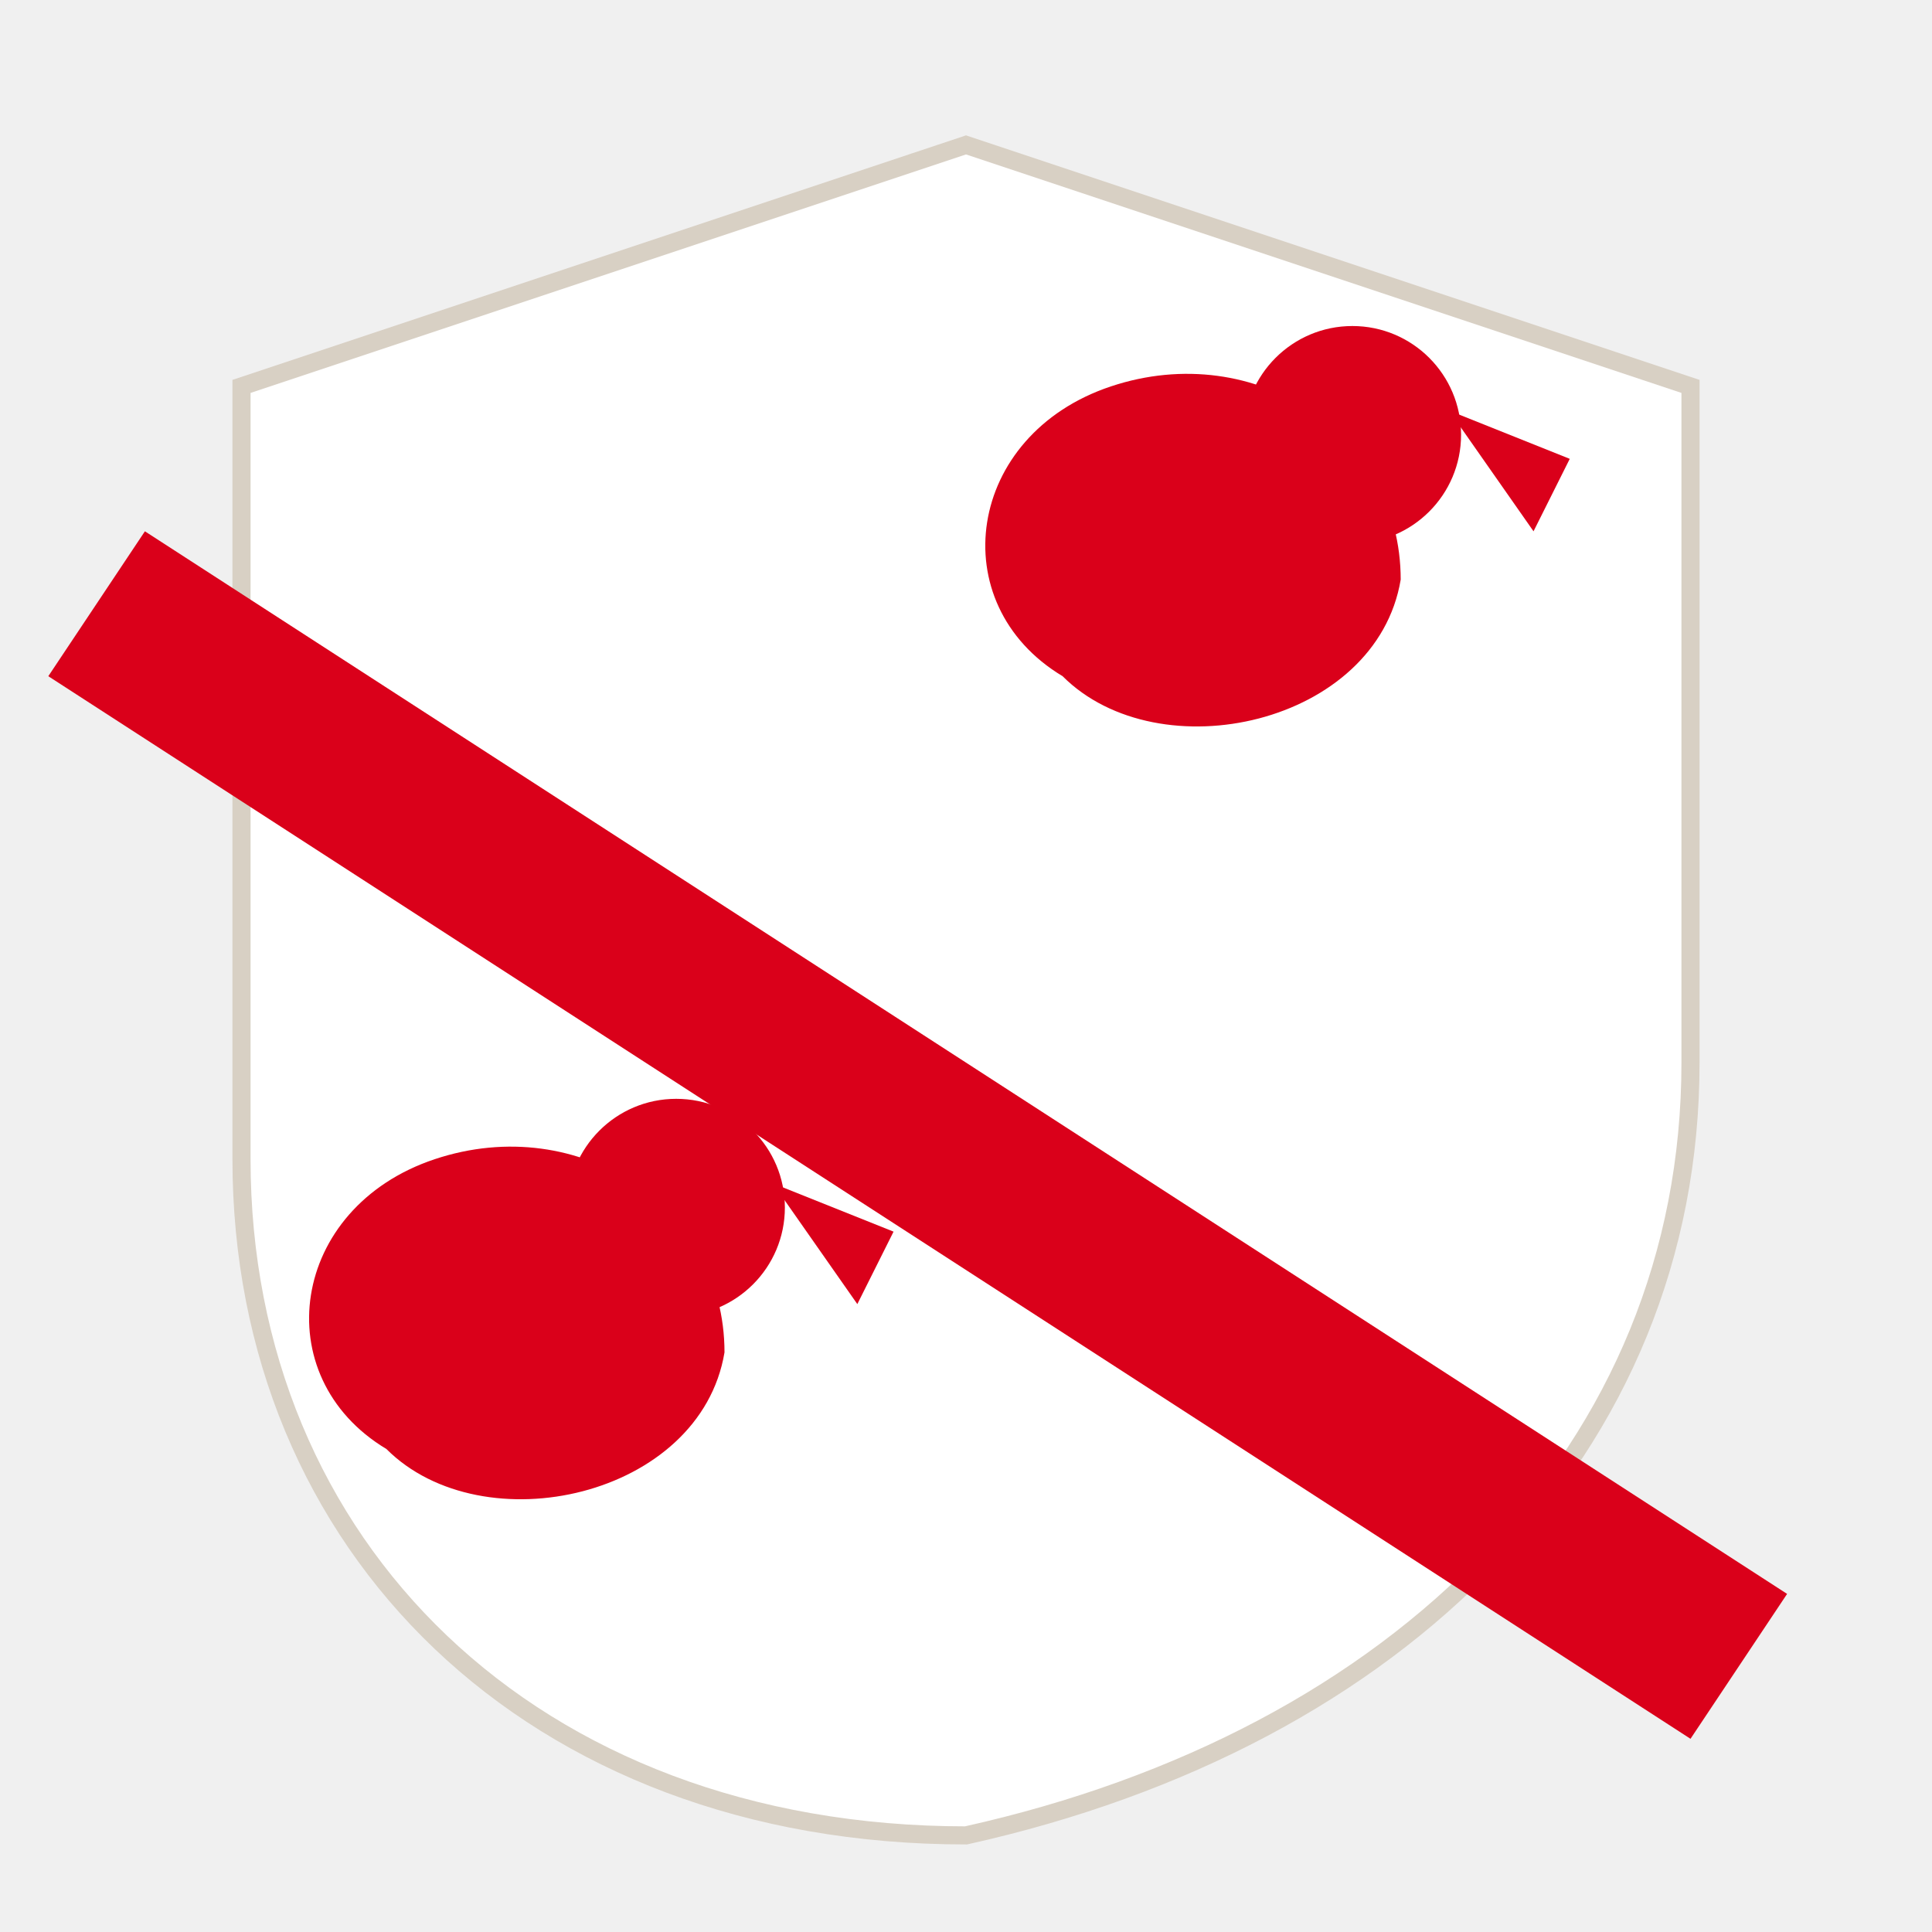
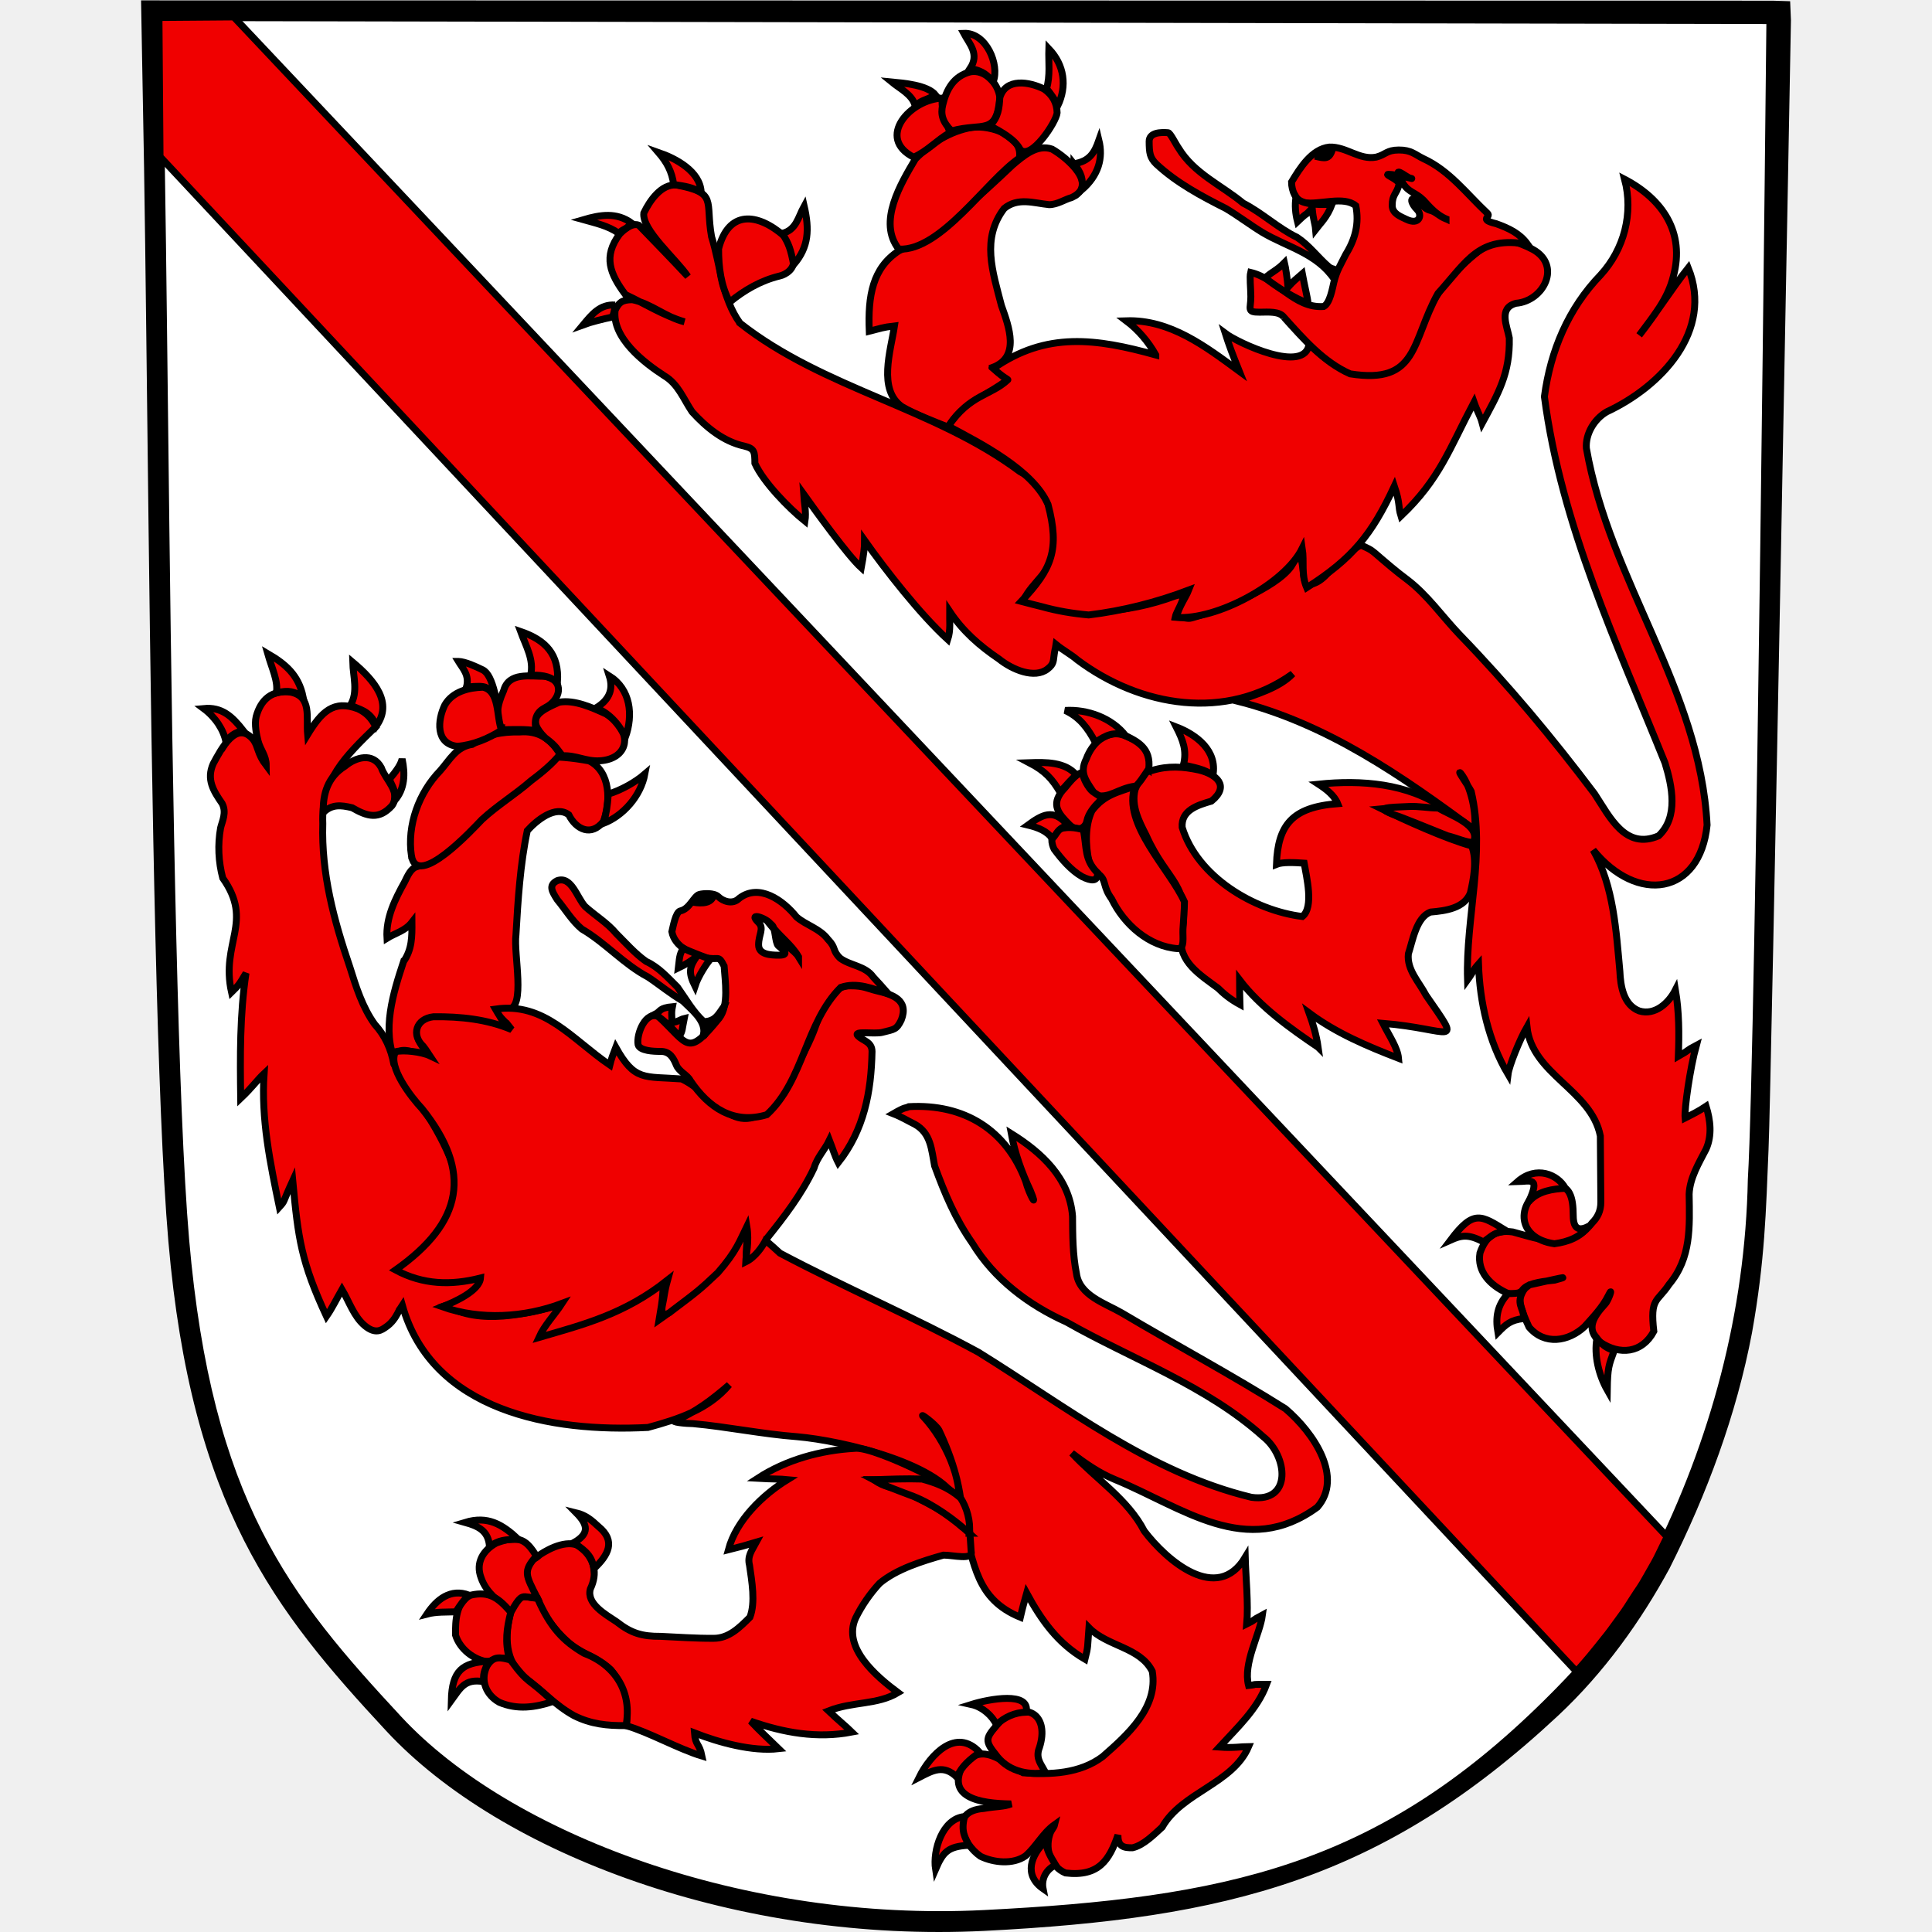
- <svg xmlns="http://www.w3.org/2000/svg" width="80" height="80" viewBox="0 0 80 80" fill="none" aria-hidden="true">
-   <path d="M40 6 70 16v28c0 16-12 28-30 32C22 76 10 64 10 48V16L40 6Z" fill="#fff" stroke="#d8d0c4" stroke-width="0.75" />
-   <path d="M6 22 L74 66 L70 72 L2 28 Z" fill="#DA001A" />
-   <g fill="#DA001A">
-     <path d="M46 16c6-2 12 2 12 8-1 6-10 8-14 4-5-3-4-10 2-12z" />
-     <circle cx="56" cy="18" r="4.5" />
-     <path d="M60 17l5 2-1.5 3" />
-     <path d="M18 48c6-2 12 2 12 8-1 6-10 8-14 4-5-3-4-10 2-12z" />
-     <circle cx="28" cy="50" r="4.5" />
-     <path d="M32 49l5 2-1.5 3" />
+ <svg xmlns="http://www.w3.org/2000/svg" width="80" height="80" viewBox="0 0 724.96 848.923" aria-hidden="true">
+   <g fill-rule="evenodd" transform="translate(-15.88614 -20.07183)">
+     <path d="m20.07 24.098 716.117-4.026-10.381 548.857s-12.221 145.09-115.147 223.6c-102.926 78.51-212.88 69.288-223.032 70.543-10.153 1.255-123.174 6.03-215.067-49.791-91.893-55.821-127.031-164.798-127.031-164.798s-11.858-55.167-14.716-96.431c-2.858-41.263-10.417-527.737-10.743-527.954z" fill="#fff" />
+     <path d="m15.886 20.24c.858 48.333.885 48.264 1.321 73.357.678 41.673 1.234 98.378 1.983 158.615 1.499 120.472 3.638 254.978 8.694 313.291 10.097 116.457 46.527 162.145 95.77 215.178 50.555 54.446 155.239 93.256 263.029 87.804 106.912-5.407 174.678-22.528 251.823-94.529 20.296-18.942 36.564-41.839 48.984-64.705 16.407-32.638 29.445-67.597 36.248-103.586 5.719-31.887 6.139-53.654 7.265-80.611 1.223-27.251 9.843-496.086 9.843-496.086l-.349-8.352-7.621-.259zm8.629 9.069 705.537 1.326s-4.494 447.122-8.146 507.607c-1.113 58.288-16.242 114.804-42.442 166.693-12.049 22.182-20.729 36.281-47.099 62.311-73.734 72.784-139.972 86.737-246.133 92.106-105.283 5.325-208.262-33.534-255.965-84.908-49.016-52.788-83.298-94.864-93.253-209.678-4.97-57.323-7.191-192.273-8.689-312.72-.749-60.223-1.305-116.891-1.983-158.614-.339-20.862-.722-37.946-1.146-49.95-.212-6.002-.426-10.745-.679-14.078-.003-.039.002-.056-.001-.095z" />
+     <g stroke="#000">
+       <path d="m686.49 695.367-629.896-667.86-32.846.253.471 61.152 622.369 665.62s4.58-5.003 9.334-10.993c4.875-6.141 3.919-4.788 7.746-10.04 3.98-5.461 3.59-4.763 7.252-10.517 3.757-5.902 3.401-4.772 6.617-10.517 3.137-5.604 3.62-6.137 5.588-10.296 2.03-4.289 3.365-6.803 3.365-6.803z" fill="#f00000" stroke-width="3.057" />
+       <path d="m389.861 181.593c12.461-4.469 7.394-17.937 4.071-27.275-3.895-15.033-8.869-29.371 1.194-42.64 6.067-4.97 12.978-2.356 19.78-1.675 3.685-.028 6.893-2.352 9.873-3.121 12.084-5.636-2.113-17.57-8.538-21.25-6.523-2.415-12.652 2.927-17.455 6.986-15.358 14.569-30.593 28.683-49.954 37.687-11.51 7.527-13.611 19.697-12.972 35.317 5.308-1.315 5.673-1.705 11.075-2.331-1.631 10.856-7.431 28.116 3.376 35.517 5.375 3.158 14.125 6.51 20.229 8.941 5.624-10.172 17.154-13.958 25.928-20.715-3.088-2.635-4.041-3.21-6.607-5.44z" fill="#f00000" stroke-width="3.045" />
+       <path d="m348.827 129.543c-9.425-11.919.976-28.898 7.307-39.642 6.843-6.873 15.315-12.26 25.015-13.896 7.818-.959 22.486 3.505 20.659 13.544-14.304 9.709-34.454 40.922-52.981 39.994z" fill="#f00000" stroke-width="3.045" />
+       <path d="m355.367 89.146c-16.566-8.428-1.708-25.443 12.741-25.981-1.105 4.219 1.889 10.881 3.162 15.201-5.714 3.249-9.847 8.114-15.904 10.78z" fill="#f00000" stroke-width="3.045" />
+       <path d="m365.053 61.862c-5.788 2.771-4.726 1.701-9.101 4.441-1.302-4.716-6.565-7.218-10.228-10.217 5.022.477 15.752 1.323 19.329 5.775z" fill="#f00000" stroke-width="3.045" />
+       <path d="m372.026 77.598c13.834-3.84 19.756 2.238 21.203-14.627-.601-6.149-6.621-12.593-13.029-11.319-7.279 1.906-10.454 7.744-12.068 14.557-.979 4.047-.104 7.452 3.894 11.389z" fill="#f00000" stroke-width="3.045" />
+       <path d="m380.188 50.13c4.185-6.349-.279-10.657-2.811-15.416 10.022-.415 15.763 13.949 12.966 21.189-2.781-2.739-4.263-4.642-10.155-5.773z" fill="#f00000" stroke-width="3.045" />
+       <path d="m388.822 75.294c3.82-3.683 4.13-7.917 4.407-12.323 2.568-8.827 13.029-6.979 19.415-3.791 3.699 2.572 5.676 6.034 5.759 10.449-.298 4.022-11.671 21.199-16.243 16.112-2.284-4.459-8.381-7.794-13.337-10.446z" fill="#f00000" stroke-width="3.045" />
+       <path d="m414.76 41.489c6.839 7.186 8.082 16.395 3.892 25.154-1.046-2.637-3.175-5.586-4.899-7.637 1.711-5.666.824-11.677 1.007-17.517z" fill="#f00000" stroke-width="3.045" />
+       <path d="m425.807 92.029c6.846-1.114 8.986-4.741 10.959-10.362 1.901 7.803-.045 15.339-7.552 21.864.85-4.733-.315-7.733-3.407-11.503z" fill="#f00000" stroke-width="3.045" />
+       <path d="m279.04 162.054c-8.079-11.321-8.442-25.136-12.473-37.967-2.853-15.917 2.796-19.24-15.4-22.72-6.679-.558-11.778 6.882-14.369 12.291-.924 7.493 14.271 20.295 19.349 27.888-7.114-7.634-14.348-15.046-21.592-22.542-3.294-1.35-7.749 3.266-8.344 3.871-7.474 9.965-4.258 17.569 2.489 26.625 8.618 4.052 16.799 9.261 25.975 11.98-8.231-1.995-14.643-8.032-22.913-9.72-4.738.036-5.97 1.349-7.577 4.626-1.394 12.114 12.535 22.929 21.537 28.762 6.178 3.612 8.532 10.322 12.303 15.892 6.202 6.839 13.795 13.076 22.954 15.049 4.475 1.082 4.587 2.53 4.626 7.577 3.75 8.293 14.896 19.692 22.004 25.407.624-4.019-.319-7.801-.584-11.869 5.327 7.458 19.365 26.923 25.316 32.347.966-5.215 1.508-8.943 1.485-11.999 9.387 13.233 24.47 32.536 36.516 43.515 1.35-4.12.768-8.214.818-12.384 5.787 8.711 13.063 15.089 21.685 20.942 5.873 4.73 15.674 8.829 21.349 4.403 3.029-2.362 2.43-3.621 2.992-6.874.739-4.282-.006.795.72-3.905 3.316 2.678 6.703 4.44 9.352 6.748 27.767 20.812 65.566 27.017 94.656 6.148-5.994 6.253-16.011 8.987-24.269 12.012 39.276 9.955 72.122 32.769 104.217 56.565.819-7.529-1.556-19.195-6.134-24.893-1.956-1.926 3.383 5.548 4.629 7.993 6.474 27.478-2.49 55.191-1.616 82.801 2.813-3.889 2.15-3.939 4.817-6.95.574 16.837 4.384 33.886 12.981 48.457.465-3.702 5.044-15.104 8.314-20.821 2.293 21.006 28.302 27.685 32.242 47.914.102 11.204.155 19.662.223 28.927.033 4.269-1.613 7.009-3.736 9.164-9.985 12.471-22.282 7.523-34.987 4.076-7.96-1.07-11.91 2.174-14.393 9.246-1.37 8.275 4.642 14.186 11.553 17.42 4.954 2.43 5.425.105 10.184-3.406 1.806-.32 22.986-5.319 11.089-2.087-15.193 1.539-19.242 3.828-11.26 20.641 6.802 8.069 17.274 6.392 24.359-.188 3.888-4.369 7.944-8.508 10.552-13.784 2.233-4.554.113 2.187-1.493 3.818-4.873 5.353-8.915 10.956-2.155 16.765 8.471 5.778 18.345 4.961 23.563-4.749-1.707-14.834 1.462-12.72 6.693-20.606 9.799-11.697 9.053-25.286 8.83-39.654.279-7.138 4.258-13.612 7.46-19.85 2.673-6.069 1.877-12.645-.009-18.784-3.102 2.097-6.083 3.548-9.231 5.153-.377-4.053 2.192-21.928 4.939-31.944-4.88 2.578-2.444 1.739-7.906 4.823.381-9.902.365-19.447-1.273-29.181-2.963 5.813-9.023 11.362-15.915 9.258-6.911-2.658-8.215-10.839-8.508-17.444-1.664-17.986-2.716-37.272-11.724-53.275 19.428 23.865 46.901 19.808 50.054-10.967-3.099-59.796-42.711-106.767-53.042-165.548-.468-6.334 3.494-12.913 9.012-16.056 24.112-11.27 46.849-35.599 35.746-63.211-7.611 9.555-14.011 19.995-21.541 29.606 6.199-8.409 12.542-15.755 15.025-25.999 5.158-19.141-4.76-33.821-21.444-42.553 3.937 14.943-.202 30.753-10.533 42.038-14.247 14.771-22.023 33.306-24.71 53.479 7.427 56.615 31.864 108.542 53.006 160.981 3.124 10.288 5.98 23.669-2.799 31.995-14.649 6.359-21.482-8.301-28.136-18.423-18.426-24.469-38.028-47.965-59.329-69.972-7.678-8.067-14.117-17.403-23.024-24.183-4.786-3.538-9.284-7.431-13.79-11.313-2.633-2.269-3.591-2.424-6.118-3.664-1.116-.547-5.108 3.129-7.105 4.147-5.033 3.222-7.287 8.981-12.564 11.896-5.35 2.679-5.722-.643-6.124-4.425-.971-9.122-1.527-8.615-5.347-2.338-6.917 9.617-30.744 18.866-42.84 22.312-2.83.835-1.702.233-8.035-.163.729-3.441 7.069-11.487.064-9.292-21.639 8.003-44.922 9.46-66.748 1.843 4.067-8.341 12.097-11.984 13.212-21.958.887-13.662-1.872-27.787-14.733-34.456-37.826-28.244-85.906-36.095-123.067-65.283z" fill="#f00000" stroke-width="3.045" />
+       <path d="m274.523 152.823c-3.898-7.396-4.873-15.22-4.869-23.431 4.337-16.975 16.93-15.968 28.886-5.551 1.992 1.961 3.105 6.857 3.882 9.867 1.103 4.27-3.181 7.066-6.031 7.659-8.196 1.995-15.388 6.153-21.867 11.457z" fill="#f00000" stroke-width="3.045" />
+       <path d="m297.607 122.642c6.26-1.572 6.983-7.163 9.655-12.004 2.312 10.164 2.109 17.904-4.616 25.718-1.308-6.679-2.1-9.227-5.039-13.715z" fill="#f00000" stroke-width="3.045" />
+       <path d="m262.001 104.522c-.456-9.174-11.021-14.781-18.788-17.476 3.704 4.302 5.938 8.409 6.706 14.075 5.762.872 7.908 1.24 12.083 3.401z" fill="#f00000" stroke-width="3.045" />
+       <path d="m231.531 118.147c-6.725-4.935-13.825-3.718-21.287-1.544 5.385 1.509 10.88 2.682 15.492 5.935 3.049-2.622 2.264-.909 5.795-4.391z" fill="#f00000" stroke-width="3.045" />
+       <path d="m224.168 154.103c-6.613-.439-10.234 4.147-14.016 8.691 3.139-1.166 9.059-2.632 12.534-3.351.352-.03 1.181-1.779 1.481-5.34z" fill="#f00000" stroke-width="3.045" />
+       <path d="m461.758 176.042c-3.281-5.835-7.637-10.971-13.006-15.024 19.347-.623 34.873 11.294 49.696 22.184-2.81-6.978-4.547-11.604-6.163-16.666 5.484 4.137 35.203 18.187 36.853 4.63 25.544 25.514 43.134 11.088 53.244-16.343 5.912-11.007 14.65-19.657 24.657-26.951 6.431-4.127 14.305-1.431 20.412 1.808 12.712 6.978 4.825 22.689-7.43 23.657-7.852 2.105-3.888 9.986-2.928 15.248.355 15.643-4.943 24.518-11.892 37.394-.832-3.145-2.201-5.101-3.613-9.182-10.953 20.72-15.005 33.711-32.096 50.02-1.404-4.595-.179-4.985-2.902-13.134-9.994 21.387-18.423 31.805-38.511 44.607-2.517-5.877-1.022-11.227-1.952-17.303-7.761 15.724-37.826 31.715-55.394 30.356 1.49-5.326 4.19-8.719 5.477-11.989-14.27 5.407-29.102 9.138-43.928 10.937-7.012-.628-13.809-1.752-20.582-3.648-5.558-1.344-3.202-.823-9.039-2.331 13.514-14.254 16.969-22.789 11.738-42.604-6.588-15.162-29.665-26.834-43.772-34.376 9.44-14.017 18.561-13.323 26.126-20.395.109-.111-3.131-1.755-6.282-5.033 23.282-16.19 45.049-13.118 71.287-5.861z" fill="#f00000" stroke-width="3.045" />
+       <path d="m518.059 159.452c-2.05-2.69-6.764-2.232-10.675-2.202-5.914.046-3.818-1.489-3.859-6.822-.031-4.077-.593-8.546-.082-10.657 11.935 2.794 18.976 15.884 32.089 14.978 2.754-1.404 3.829-7.977 4.485-10.692 1.247-5.157 2.92-7.502 5.235-12.221 4.152-6.71 5.947-13.526 4.403-21.349-5.364-4.454-15.699-.304-22.848-1.347-3.463-.665-5.368-5.137-5.399-9.094 3.672-6.115 8.912-14.539 16.63-15.354 7.468-.25 13.196 5.839 20.588 4.409 4.188-1.081 4.504-3.08 9.872-3.121 5.46-.042 7.076 1.953 10.686 3.724 11.706 5.336 19.228 15.628 28.353 24.142 1.695 1.669-4.196 2.594 3.841 4.538 5.555 2.006 10.305 4.22 13.772 9.029-21.408-3.865-26.505 7.3-39.42 21.619-11.797 21.202-8.448 40.066-38.553 35.315-11.771-5.181-20.629-15.479-29.12-24.898z" fill="#f00000" stroke-width="3.045" />
+       <path d="m589.286 116.272c-4.164-1.846-6.985-5.004-9.96-8.297-3.591-3.536-6.454-3.279-8.947-7.362-5.653-9.259 1.075-2.752 3.207-2.236 3.216.778-6.264-1.729-9.572-1.703-2.153.017 5.109 2.439 4.603 4.532-1 4.135-3.012 4.254-2.975 9.158.028 3.587 3.624 4.811 6.137 6.043 5.786 2.837 7.222-1.829 4.856-4.159-2.668-2.627-3.916-6.376.408-4.256.559.274 2.018 3.717 5.364 4.526 2.346.567 3.819 2.556 6.88 3.753z" fill="#fff" stroke-width="3.045" />
+       <path d="m539.217 109.82c-7.077.383-13.885-.051-15.843-3.175-.601 3.648-.249 7.252.655 10.815 5.424-5.166 2.472-1.631 6.449-5.841.484 5.317 1.228 6.222 1.501 9.293 2.273-2.951 4.993-5.287 7.238-11.092z" fill="#f00000" stroke-width="3.045" />
+       <path d="m528.67 153.28c-.247-2.486-1.635-8.057-2.536-12.956-2.892 2.489-3.954 3.344-6.246 5.879-.298-3.357-1.117-8.779-1.582-10.714-3.399 3.451-5.228 3.794-8.483 6.665 4.622 3.82 13.51 9.356 18.848 11.126z" fill="#f00000" stroke-width="3.045" />
+       <path d="m540.102 142.629c-7.705-11.277-20.607-13.981-31.464-20.407-5.434-3.314-10.589-7.261-16.068-10.534-10.81-5.454-21.696-11.254-30.601-19.557-2.811-2.768-3.082-4.821-3.121-9.872-.031-3.99 5.005-4.147 8.344-3.871.949.079 3.278 4.933 4.62 6.816 6.74 11.104 18.73 16.167 28.353 24.142 8.515 4.374 15.292 10.978 23.715 15.043 5.278 3.473 9.051 8.719 13.802 12.835 2.732 2.218 3.591-.692 2.421 5.405z" fill="#f00000" stroke-width="3.045" />
+       <path d="m533.093 480.236c-.753-5.364-2.323-10.461-3.978-15.089 12.009 8.938 25.475 14.573 39.304 19.942-.416-4.578-3.874-9.504-6.861-15.373 30.445 2.505 35.366 11.399 18.937-12.326-3.069-5.86-8.492-11.209-7.753-18.211 1.876-5.593 3.45-16.075 9.755-18.346 6.697-.569 14.747-1.67 17.476-8.344 1.363-5.937 3.097-14.521.57-20.724-11.366-3.121-29.902-11.543-39.66-16.341 7.599-.81 19.759.34 27.481-.147-15.99-11.059-36.288-12.577-55.106-10.642 3.38 2.194 6.97 4.92 8.431 8.562-20.1 1.501-26.275 9.433-26.919 26.66 2.624-1.054 7.715-.816 12.178-.508 1.014 5.991 4.382 19.333-.771 23.439-21.309-2.638-46.144-17.397-52.829-39.179-.526-7.614 6.961-9.792 12.853-11.518 8.264-6.72 2.2-11.799-5.434-13.661-7.181-1.542-13.533-1.958-20.553.158-6.526 1.685-5.284 3.815-7.548 8.432-1.798 7.139 1.73 13.956 4.846 20.068 9.615 21.429 19.823 20.949 15.444 44.483-1.496 11.036 8.521 17.003 16.162 22.714 2.344 2.308 5.109 4.718 9.624 7.187-.167-5.304-.122-4.8-.16-10.816 9.154 11.993 22.587 21.536 34.51 29.578z" fill="#f00000" stroke-width="3.045" />
+       <path d="m601.293 390.237c-3.152.066-7.08-1.902-11.442-2.957-6.875-2.706-13.687-5.586-20.618-8.215-13.287-4.486-5.167-4.159 3.771-4.62 4.308-.227 8.633.718 12.947.685 4.875 3.101 18.991 7.541 15.342 15.107z" fill="#f00000" stroke-width="3.045" />
+       <path d="m663.148 613.607c-2.352 6.46-2.851 7.262-3.013 17.248-3.694-6.545-5.905-15.316-4.534-22.735 2.157 2.82 4.057 4.188 7.547 5.487z" fill="#f00000" stroke-width="3.045" />
+       <path d="m623.459 599.416c-5.826.679-7.753 2.503-11.371 6.178-1.18-6.837-.227-12.142 4.477-17.127 5.193.014 4.889-.437 6.818-1.488-3.626 6.223.038 7.532.076 12.436z" fill="#f00000" stroke-width="3.045" />
+       <path d="m605.719 565.778c-6.649-3.608-9.794-2.868-14.468-.79 10.246-13.597 13.402-10.96 24.657-4.016-5.808.941-5.152 1.142-10.189 4.806z" fill="#f00000" stroke-width="3.045" />
+       <path d="m652.074 558.848c-3.972 2.115-6.839 1.675-6.886-4.515-.034-4.368-.388-7.508-1.599-9.884-1.717-3.368-5.554-4.487-9.164-3.736-14.898 6.677-14.828 23.444 2.483 25.864 6.171-.847 11.4-2.922 15.166-7.73z" fill="#f00000" stroke-width="3.045" />
+       <path d="m625.589 548.165c5.271-11.254.754-8.996-4.877-8.869 8.195-7.192 17.656-3.232 21.025 2.91-5.266.275-12.087 1.104-16.148 5.959z" fill="#f00000" stroke-width="3.045" />
+       <path d="m452.655 365.499c-7.851 2.79-13.531 3.759-18.949 10.804-3.101 6.553-2.83 15.062-1.352 22.087.786 3.043 3.439 4.866 5.096 6.498 2.485 2.447 1.138 4.985 4.928 10.172 5.438 11.207 16.345 20.929 29.097 21.853 3.026-.023 2.085-4.885 2.219-8.391.096-2.5.692-8.974.667-12.185-6.262-14.162-27.627-34.302-21.707-50.838z" fill="#f00000" stroke-width="3.045" />
+       <path d="m486.875 360.668c1.931-10.713-7.093-17.719-16.15-21.191 2.897 5.713 4.814 10.329 3.174 16.724 4.649 1.091 9.035 1.761 12.976 4.468z" fill="#f00000" stroke-width="3.045" />
+       <path d="m458.686 357.84c.949-8.874-4.514-11.907-11.536-15.137-7.647-1.588-13.485 4.17-15.904 10.78-3.503 6.88.608 10.316 3.929 15.956 6.178 1.715 9.894-2.932 17.479-3.941.946.229 4.713-5.685 6.031-7.659z" fill="#f00000" stroke-width="3.045" />
+       <path d="m421.948 332.239c6.46 3.005 9.995 7.842 13.253 14.03 4.722-3.238 8.327-4.978 13.455-2.764-6.128-7.999-16.95-11.855-26.708-11.266z" fill="#f00000" stroke-width="3.045" />
+       <path d="m429.771 359.426c-3.724.717-6.539 5.517-9.055 8.071-5.089 6.293-1.695 10.127 3.141 14.971 3.53 3.477 7.013 1.389 7.601-1.581.691-3.491 3.352-6.473 5.264-8.415 2.314-2.35.328-2.252-2.85-4.724-1.518-1.181-4.523-6.122-4.101-8.323z" fill="#f00000" stroke-width="3.045" />
+       <path d="m426.897 360.654c-4.886-5.881-13.679-5.702-20.759-5.455 7.223 3.765 10.191 7.355 13.511 12.874 3.222-3.297 4.663-5.449 7.248-7.419z" fill="#f00000" stroke-width="3.045" />
+       <path d="m429.964 384.705c-3.378-1.06-7.993-1.658-11.418.088-3.595 1.832-2.527 6.287-1.458 8.385 3.27 4.428 7.418 9.309 12.273 12.086 4.144 2.032 6.869 2.279 6.839-1.575-5.867-5.879-4.709-10.842-6.236-18.984z" fill="#f00000" stroke-width="3.045" />
+       <path d="m416.292 388.617c-2.2-3.39-6.426-4.973-10.704-6.008 6.137-4.466 11.173-7.544 17.486.015-4.694 1.637-4.558 3.643-6.782 5.993z" fill="#f00000" stroke-width="3.045" />
+       <path d="m119.021 339.425c-1.905-3.96-4.29-6.178-7.677-7.838-10.914-4.2-16.204 1.326-22.267 11.244-.673-7.608 1.964-16.739-7.48-18.628-8.225-1.043-13.088 3.211-15.142 10.774-.836 3.456.184 8.096.843 10.651 1.041 4.03 3.563 6.31 3.597 10.825-3.972-5.247-3.393-8.091-5.602-11.257-7.439-9.138-14.263 4.12-17.711 10.48-3.074 6.956.161 12.016 3.941 17.479 2.022 3.968.024 7.757-.679 10.663-1.332 7.331-.96 14.888.931 22.07 13.751 19.394-.993 28.263 3.852 50.184 3.403-3.329 3.332-3.354 6.366-8.392-2.728 18.297-2.584 36.509-2.334 54.995 5.164-4.905 7.229-8.034 10.287-10.903-1.347 20.004 2.665 39.259 6.696 58.673 2.699-2.991 1.134-1.242 5.891-11.63 2.393 25.699 3.735 35.706 14.825 59.637 2.5-3.597 4.072-6.982 6.815-11.784 3.196 5.434 5.245 11.928 10.019 15.909 4.866 4.058 7.582 1.715 9.141.691 2.753-1.809 4.31-4.302 5.282-6.131 2.195-4.132-1.032 1.366 2.086-3.484 13.099 46.626 65.659 55.856 107.923 53.642 13.313-3.636 26.526-7.865 35.675-18.731-7.094 6.161-15.32 12.448-23.519 15.592-3.063.791 5.07 1.483 7.624 1.464 15.311 1.411 30.384 4.582 45.72 5.738 19.996 1.697 65.647 12.43 71.029 29.904 1.557-10.636-5.434-27.891-15.524-38.705-2.177-2.144 5.51 3.315 6.898 6.037 5.981 12.618 10.192 26.253 10.207 40.269 5.487 18.557 5.99 33.81 25.508 41.844 1.159-4.98 1.789-7.025 2.783-10.593 6.513 11.914 13.619 22.03 25.615 29.013 1.488-5.867 1.049-4.867 1.747-13.841 8.124 8.33 22.415 8.465 27.83 19.164 2.71 15.857-10.817 27.858-21.788 37.47-9.931 7.489-22.949 8.055-34.964 7.121-11.024-5.831-17.069-12.729-25.917-4.368-8.77 15.234 6.755 17.871 20.665 18.045-2.913 1.246-6.924 1.074-12.107 2.006-14.91 1.094-9.832 15.07-1.391 21.003 5.803 2.825 14.271 3.708 19.792-.152 4.895-4.258 7.503-9.986 12.835-13.802-.4 1.655-1.531 2.137-2.248 4.585-2.038 6.682.638 14.02 6.98 16.694 14.789 1.769 19.327-5.857 23.07-16.665-.12 5.152 2.66 5.659 6.402 5.595 4.797-1.089 9.294-5.692 13.004-9.05 8.812-15.444 31.026-19.035 38.01-35.424-3.552.027-6.481.708-12.88.241 7.708-8.402 16.721-16.644 20.764-27.578-8.96.069-2.319-.082-7.922.494-2.49-9.821 4.92-22.185 6.102-30.986-5.472 2.905-2.23 1.676-6.907 3.989.796-8.909-.436-20.658-.664-29.282-12.376 20.567-34.6 1.289-44.356-11.571-7.255-14.052-21.252-22.807-31.813-34.245 5.898 4.524 11.959 8.73 18.696 11.508 30.195 12.444 57.986 35.104 89.163 12.255 11.4-13.066-1.302-32.458-14.036-43.284-23.401-14.746-47.993-27.887-71.884-42.077-7.34-4.252-18.658-7.657-19.927-17.356-1.665-8.296-1.651-16.663-1.716-25.109-1.31-16.736-13.501-27.958-26.924-36.334 1.61 8.794 4.614 17.01 8.402 25.089 3.636 8.912-.619 1.458-2.043-4.057-8.485-22.754-27.063-34.226-51.365-32.865-1.744.889-1.067-.233-6.828 3.098 3.862 1.51 6.085 2.984 9.373 4.596 7.211 3.943 7.391 11.271 8.776 18.33 4.458 12.183 9.099 23.279 16.546 33.902 9.613 15.798 24.675 27.2 41.376 34.7 28.654 16.27 61.631 28.05 86.411 50.34 10.872 8.479 12.897 29.202-5.123 26.684-44.864-10.833-81.55-39.986-120.011-63.784-28.563-15.505-58.45-28.286-87.12-43.483-.218-.215-5.941-5.474-6.131-5.282-4.194 2.246-9.253 14.108-8.719 4.635.204-3.809 1.189-15.129.293-11.421-6.906 13.569-25.297 32.168-38.573 41.375 1.672-9.698 1.998-13.378 1.46-16.728-15.212 11.751-34.559 18.325-53.077 23.571 3.746-5.786 6.372-10.233 8.811-13.523-15.942 4.105-35.609 9.075-50.907.392 4.757-1.474 8.856-3.714 12.506-7.138 9.034-10.751 6.572-4.246-3.457-4.065-10.402 1.067-20.229-.519-29.631-4.72 47.172-21.98 20.668-55.845-2.283-90.229-1.255-6.691-3.872-12.481-8.443-17.503-5.282-7.323-8.169-16.422-10.851-25.038-7.067-20.737-12.587-41.243-11.905-63.094-.764-19.088 9.634-29.309 23.275-42.526z" fill="#f00000" stroke-width="3.045" />
+       <path d="m378.292 693.418c-1.137-2.875-6.372-4.764-8.426-6.787-2.679-2.638-4.748-5.362-7.665-6.792-3.041-1.491-4.587-3.009-7.642-3.747-3.791-.917-6.125-2.051-9.919-2.969-3.261-.789-7.246-1.562-9.914-2.207-3.708-.897 7.719.104 11.413-.849 3.727-.962 9.467.01 12.185.667 4.067.984 6.519 2.164 10.681 2.963 3.146.604 4.489 3.665 6.131 5.282 2.52 2.481 3.007 5.738 3.876 9.105.323 1.249-.66 5.019-.72 5.334z" fill="#f00000" stroke-width="3.045" />
+       <path d="m380.64 701.774c1.023 3.962-8.076 1.585-12.168 1.616-9.072 2.549-20.72 6.157-28.072 12.397-4.145 4.439-7.862 9.822-10.54 15.307-5.899 13.006 9.185 25.652 18.635 32.714-9.176 5.488-19.778 3.801-30.536 8.037 3.945 3.773 7.812 6.911 10.244 9.306-15.247 2.94-30.009.262-44.431-4.787 3.896 4.213 8.178 8.053 12.273 12.086-11.606 1.316-26.195-2.711-37.001-6.937.433 5.721 2.146 4.392 3.303 10.175-10.4-3.155-23.492-10.565-33.173-13.309.786-9.012-.96-17.431-6.822-24.576-4.973-4.804-11.789-6.77-17.272-10.87-6.692-5.356-13.046-13.97-16.134-22.173-1.83-3.556-4.179-5.026-3.795-10.481.441-6.262 1.746-3.028 5.944-7.045 4.746-3.186 13.202-7.137 18.246-3.186 5.757 5.258 7.293 11.182 3.947 18.24-1.756 6.477 6.677 11.136 11.53 14.375 6.446 5.082 11.248 6.476 19.395 6.42 7.623.345 15.368.925 23.292.864 6.664.021 11.473-4.816 15.915-9.258 2.513-6.471.837-15.831-.176-22.837-1.038-4.021.977-6.414 2.98-10.144-3.981 1.213-7.832 2.258-12.277 3.349 3.464-12.978 15.101-24.155 25.992-30.847-3.389-.343-6.338-.168-13.134-.56 12.604-8.183 27.585-12.289 42.48-13.158 9.122-1.422 56.419 23.28 32.85 14.972-8.022-.901-16.216-1.064-24.31-1.194 4.869 3.479 8.114 3.288 13.682 5.082 8.289 4.761 17.587 8.247 24.476 15.037 4.326 4.26 3.474-5.947 4.655 11.383z" fill="#f00000" stroke-width="3.045" />
+       <path d="m379.841 693.775c-6.487-5.924-15.951-12.807-24.509-16.167-6.104-2.333-11.812-4.281-17.6-7.324 7.113-.254 14.233-.555 21.347-.317 6.045 1.677 11.602 3.71 16.811 8.244 2.814 3.985 4.594 10.627 3.95 15.564z" fill="#f00000" stroke-width="3.045" />
+       <path d="m413.362 798.965c-2.088-3.804-4.087-5.879-3.121-9.872 5.126-13.936-3.454-22.067-16.091-13.579-6.699 7.892-8.299 8.603-2.928 15.248 5.151 7.318 13.615 9.456 22.14 8.203z" fill="#f00000" stroke-width="3.045" />
+       <path d="m404.784 772.386c1.994-9.142-16.155-5.848-24.07-3.363 4.911 1.086 9.186 4.94 11.026 8.895 3.749-3.452 7.95-5.338 13.043-5.532z" fill="#f00000" stroke-width="3.045" />
+       <path d="m384.365 790.053c-10.309-11.138-21.68 1.002-26.632 11.042 5.887-3.02 10.745-5.905 16.63-.145 2.144-5.04 5.969-7.99 10.002-10.897z" fill="#f00000" stroke-width="3.045" />
+       <path d="m377.731 818.271c-9.772.883-14.022 14.867-12.753 23.189 3.298-7.644 5.449-10.061 14.567-10.571-1.321-3.317-3.599-5.713-1.814-12.617z" fill="#f00000" stroke-width="3.045" />
+       <path d="m412.233 849.978c-.749-3.795.827-8.19 5.482-10.434-2.627-4.345-3.949-6.737-4.318-10.593-6.542 6.313-9.788 14.975-1.164 21.027z" fill="#f00000" stroke-width="3.045" />
+       <path d="m228.976 778.308c-8.421.079-15.424-.655-22.872-4.391-8.041-4.416-14.161-11.229-21.443-16.583-9.103-7.158-9.023-18.66-6.313-28.88 4.042-8.928 4.923-6.813 11.773-6.009 5.63 12.841 11.392 18.8 20.339 24.032 14.077 5.349 21.239 17.206 18.516 31.831z" fill="#f00000" stroke-width="3.045" />
+       <path d="m178.348 728.454c-5.009-4.621-10.796-8.405-13.058-15.125-2.493-6.583.877-12.125 6.734-15.277 10.703-3.964 13.42-.668 17.576 5.709-5.98 6.781-4.696 8.398.326 18.308-6.893.22-6.052-3.116-11.578 6.386z" fill="#f00000" stroke-width="3.045" />
+       <path d="m178.348 728.454c-5.304-6.06-9.295-9.368-17.567-7.477-6.569 2.851-6.797 11.41-6.716 17.561 1.958 6.24 8.097 10.943 14.425 11.789 2.887-1.458 5.586-1.994 9.255-1.314-2.064-7.503-1.185-13.357.603-20.559z" fill="#f00000" stroke-width="3.045" />
+       <path d="m178.227 749.457c-4.004-.952-7.366-2.268-10.355 2.677-3.187 6.595-.103 12.879 5.452 15.945 7.867 3.357 15.695 2.259 23.547-.345-11.13-10.765-10.446-7.038-18.644-18.277z" fill="#f00000" stroke-width="3.045" />
+       <path d="m166.403 758.997c-8.29-1.447-10.25 2.837-14.19 8.234.302-13.165 4.897-16.624 16.436-17.222-2.24 4.688-2.389 5.66-2.246 8.988z" fill="#f00000" stroke-width="3.045" />
+       <path d="m160.02 720.983c-8.172-3.069-14.213 1.853-18.546 8.327 4.095-1.075 8.482-.85 12.738-.993 1.992-3.116 3.476-5.291 5.808-7.335z" fill="#f00000" stroke-width="3.045" />
+       <path d="m168.99 699.574c-.482-6.851-4.854-8.904-10.739-10.551 10.01-3.016 16.34.83 23.47 7.454-6.1.04-8.42.273-12.731 3.097z" fill="#f00000" stroke-width="3.045" />
+       <path d="m205.961 697.947c6.992-3.92 6.386-7.813 1.144-13.138 4.105.992 6.757 3.197 9.778 6.046 7.811 6.346 4.248 12.65-2.039 18.509-.747-5.296-3.243-7.698-8.883-11.417z" fill="#f00000" stroke-width="3.045" />
+       <path d="m95.957 377.087c3.75-3.625 7.58-3.319 12.677-2.087 6.661 3.846 11.777 5.385 17.502-.896 4.153-5.865-2.83-11.27-4.696-16.712-3.691-6.857-11.259-4.617-15.992-.638-7.411 4.615-9.77 12.022-9.491 20.333z" fill="#f00000" stroke-width="3.045" />
+       <path d="m127.197 371.973c4.668-5.204 4.792-11.924 3.398-18.391-.628 2.597-2.432 5.114-5.62 8.918 1.795 4.112 2.9 5.1 2.222 9.473z" fill="#f00000" stroke-width="3.045" />
+       <path d="m119.315 338.957c7.148-10.008-.528-19.614-10.413-27.906.178 6.398 2.448 13.046-.992 18.833 3.839 2.11 8.441 2.181 11.404 9.073z" fill="#f00000" stroke-width="3.045" />
+       <path d="m87.091 326.272c-2.006-9.496-7.515-14.304-15.566-19.008 1.88 6.613 4.73 12.171 3.801 17.276 5.536-1.417 7.974-.533 11.766 1.732z" fill="#f00000" stroke-width="3.045" />
+       <path d="m60.877 341.18c-5.007-6.397-9.48-10.537-17.494-9.783 5.296 3.942 8.8 9.421 9.813 14.742 1.344-2.282 4.042-4.519 7.681-4.959z" fill="#f00000" stroke-width="3.045" />
+       <path d="m131.231 442.579c3.756-5.393 3.723-11.034 3.677-17.253-2.952 3.798-7.332 4.74-10.963 7.003-.531-9.01 3.514-17.094 7.777-24.773 1.259-2.568 2.679-5.968 5.348-6.657 37.028-10.692 13.319-57.883 75.698-46.495 9.531 4.696 9.494 18.066 6.295 26.596-5.305 6.796-12.043 3.546-15.248-2.928-5.85-4.385-14.168 2.519-18.217 6.992-3.122 14.757-4.099 30.521-4.977 45.715-1.136 8.51 4.522 32.432-3.554 32.762-7.714.7-1.147 6.425 1.593 9.123-7.374-3.41-52.887-12.019-38.764 7.911 5.264 8.843-13.241-6.21-12.133 6.184-6.301-13.831-1.071-30.459 3.466-44.18z" fill="#f00000" stroke-width="3.045" />
+       <path d="m134.679 396.115c-1.975-13.494 3.267-27.709 12.654-37.4 4.291-4.836 6.966-10.453 14.064-11.562 6.969-4.428 12.636-5.561 20.824-5.454 8.203-.655 13.593 2.912 17.77 9.8-3.171 4.104-8.505 8.462-12.817 11.674-6.944 6.054-14.729 10.76-21.533 17.04-3.933 4.102-28.407 30.652-30.961 15.903z" fill="#f00000" stroke-width="3.045" />
+       <path d="m193.377 344.185c-8.415-8.383-2.976-11.493 6.252-15.562 6.74-1.177 14.462 2.372 20.594 5.17 12.652 7.989 9.698 19.934-2.887 20.577-5.969.335-10.341-2.519-16.24-2.204-2.607-2.986-2.265-3.88-7.719-7.981z" fill="#f00000" stroke-width="3.045" />
+       <path d="m189.548 341.17c-4.813-.794-9.671-.51-14.858-.47-3.184-5.388-2.565-10.298.539-17.217 2.241-8.192 11.55-6.179 18.223-6.231 8.805 1.886 6.722 10.426.106 13.702-3.545 1.807-5.312 4.679-4.009 10.216z" fill="#f00000" stroke-width="3.045" />
+       <path d="m174.305 340.909c-5.86 3.727-12.47 6.521-19.442 7.091-9.675-1.071-8.74-11.571-5.469-18.228 3.459-5.852 10.363-7.539 16.688-7.741 7.492 1.562 5.892 13.022 8.223 18.879z" fill="#f00000" stroke-width="3.045" />
+       <path d="m155.337 310.694c3.023.089 7.707 2.263 10.686 3.724 2.372 1.163 3.946 4.904 5.228 9.794-4.438-1.67-2.102-3.279-12.383-2.228 1.448-5.212-1.639-8.189-3.532-11.29z" fill="#f00000" stroke-width="3.045" />
+       <path d="m187.032 316.729c1.702-6.585-2.182-13.083-4.391-19.187 11.142 3.802 17.011 10.092 16.232 22.198-3.053-1.97-5.28-3.148-11.841-3.011z" fill="#f00000" stroke-width="3.045" />
+       <path d="m221.616 317.035c2.105 6.574-.584 10.927-5.851 14.125 6.369 2.298 11.061 8.442 12.881 13.062 3.644-10.076 2.326-21.305-7.029-27.187z" fill="#f00000" stroke-width="3.045" />
+       <path d="m219.043 381.882c8.862-3.448 16.42-12.184 18.22-21.713-4.282 3.688-10.648 7.214-16.08 8.814-.409 5.505-.843 8.363-2.14 12.899z" fill="#f00000" stroke-width="3.045" />
+       <path d="m290.516 564.678c8.002-9.976 15.56-19.705 21.074-31.374 1.316-4.638 4.728-8.006 6.757-12.232 1.556 3.972 2.277 6.718 3.882 9.867 11.356-14.39 14.503-31.093 14.849-48.836-.033-4.288-3.98-4.674-6.143-6.804-2.557-2.518 7.171-.707 10.645-1.605 5.323-1.374 6.234-1.114 8.332-5.393 3.483-8.854-3.803-11.263-10.757-12.859-3.972-.961-5.814-2.239-11.436-2.196-6.91-.169-10.735 5.937-13.614 11.524-2.932 12.813-10.726 23.548-15.584 35.577-20.66 24.931-28.684 1.605-45.091-6.182-16.623-1.217-20.556 1.102-28.954-13.912-1.251 3.271-1.955 5.092-2.613 7.785-16.719-11.414-28.692-27.724-50.267-24.573 2.126 3.687 2.004 3.361 4.757 6.171 1.08 1.102-1.645-2.214 2.378 2.848-10.836-4.58-22.616-5.785-34.373-5.646-7.782.897-9.736 8.043-4.468 12.976 1.476 2.069.37.309 2.914 4.162-3.599-1.703-11.571-2.69-15.076-1.785-3.724 6.451 7.02 20.177 11.612 25.032 22.26 27.833 18.001 49.933-11.634 70.888 12.097 6.498 24.411 6.822 37.329 3.519-.459 5.61-11.328 10.5-16.79 12.635 16.847 5.926 36.003 4.752 52.655-1.493-3.291 5.045-7.723 9.498-10.211 15.002 19.588-5.715 37.563-10.173 56.569-25.255-1.527 5.496-1.406 7.13-2.202 10.675-1.307 5.823 2.003 4.715 3.83 3.016 10.957-8.278 12.371-9.235 20.424-16.905 8.314-9.5 9.728-14.193 12.757-20.355 1.111 6.683-.379 12.809-.491 15.59 4.218-2.063 7.488-6.886 8.937-9.862z" fill="#f00000" stroke-width="3.045" />
+       <path d="m344.24 456.747c-3.455-3.943-3.729-4.209-6.653-7.383-3.44-4.925-10.158-4.975-14.528-8.262-3.652-3.596-1.553-4.397-5.393-8.332-3.528-4.717-9.486-6.098-13.778-9.79-5.805-7.27-16.407-14.936-25.185-8.18-2.922 2.967-7.222 1.199-9.141-.691-1.814-1.786-6.502-1.502-8.308-1.035-2.456.634-4.263 6.395-8.392 7.254-2.1.437-3.229 7.067-3.736 9.164 1.305 6.701 8.691 9.858 14.551 11.307 6.197 1.499 5.724-1.514 8.403 3.742.419 6.558 2.191 17.197-2.108 22.854-14.145 17.384-13.341 11.874-26.649-.556-5.645-2.878-9.9 7.559-9.041 12.25.714 2.766 6.908 2.992 9.919 2.969 4.141-.032 5.679 3.055 6.898 6.037 1.197 2.926 4.845 4.257 6.143 6.804 8.034 11.947 19.119 19.376 33.611 14.967 16.416-15.224 16.867-40.347 32.49-55.942 7.219-2.459 14.13.59 20.895 2.825z" fill="#f00000" stroke-width="3.045" />
+       <path d="m304.784 440.481c-3.09-5.481-8.722-9.202-12.291-14.369-1.175-2.305-10.456-5.764-5.334-.72 2.7 2.658.04 5.223.076 9.896.032 4.101 4.923 4.53 9.17 4.497 5.305-.041.419-3.222-.526-4.152-1.412-1.391-1.222-7.618-2.663-8.979-6.254-5.909 3.263 3.818 3.898 6.274.42 1.625 5.956 4.745 7.671 7.554z" fill="#fff" stroke-width="3.045" />
+       <path d="m252.432 475.567c1.562-3.093 1.029-2.605 2.119-7.967-1.73.397-2.651 1.495-5.51 1.811.317-2.701-.351-3.642.329-7.007-5.966.565-5.017 2-7.514 3.272 4.823 3.655 7.641 6.345 10.576 9.89z" fill="#f00000" stroke-width="3.045" />
+       <path d="m265.968 441.541c-1.7 2.186-5.22 7.323-6.687 11.875-2.914-5.934-2.567-8.363.75-13.066-1.812 1.506-4.731 3.501-8.048 5.07.454-3.661.349-6.151 2.213-8.676 2.157 1.237 10.188 4.178 11.771 4.797z" fill="#f00000" stroke-width="3.045" />
+       <path d="m272.216 462.048c-2.394 3.113-3.696 6.88-9.082 6.921-4.789-4.369-7.811-9.932-11.536-15.137-4.276-4.204-8.242-8.787-13.79-11.313-4.889-3.436-8.893-8.063-13.131-12.27-3.917-4.699-9.216-7.825-13.699-11.884-3.586-3.883-5.929-13.529-12.268-11.325-3.98 2.029-2.195 4.834.065 8.373 3.55 4.262 6.483 9.255 10.757 12.859 10.442 6.102 18.403 15.447 29.091 21.092 5.154 3.409 9.918 7.458 15.307 10.54 3.617 3.613 9.562 8.173 9.24 13.632-.948 4.285 1.455-.55 2.454-2.588 1.966-4.01 4.571-3.733 6.593-8.901z" fill="#f00000" stroke-width="3.045" />
+       <path d="m268.354 414.154c-1.484 3.937-5.92 4.027-9.845 3.416.748-3.683 6.813-3.416 9.845-3.416z" />
+       <path d="m540.387 85.833c-1.594 5.874-5.085 4.706-8.443 3.966.54-4.277 5.595-3.966 8.443-3.966z" stroke-width=".998" />
+     </g>
  </g>
</svg>
